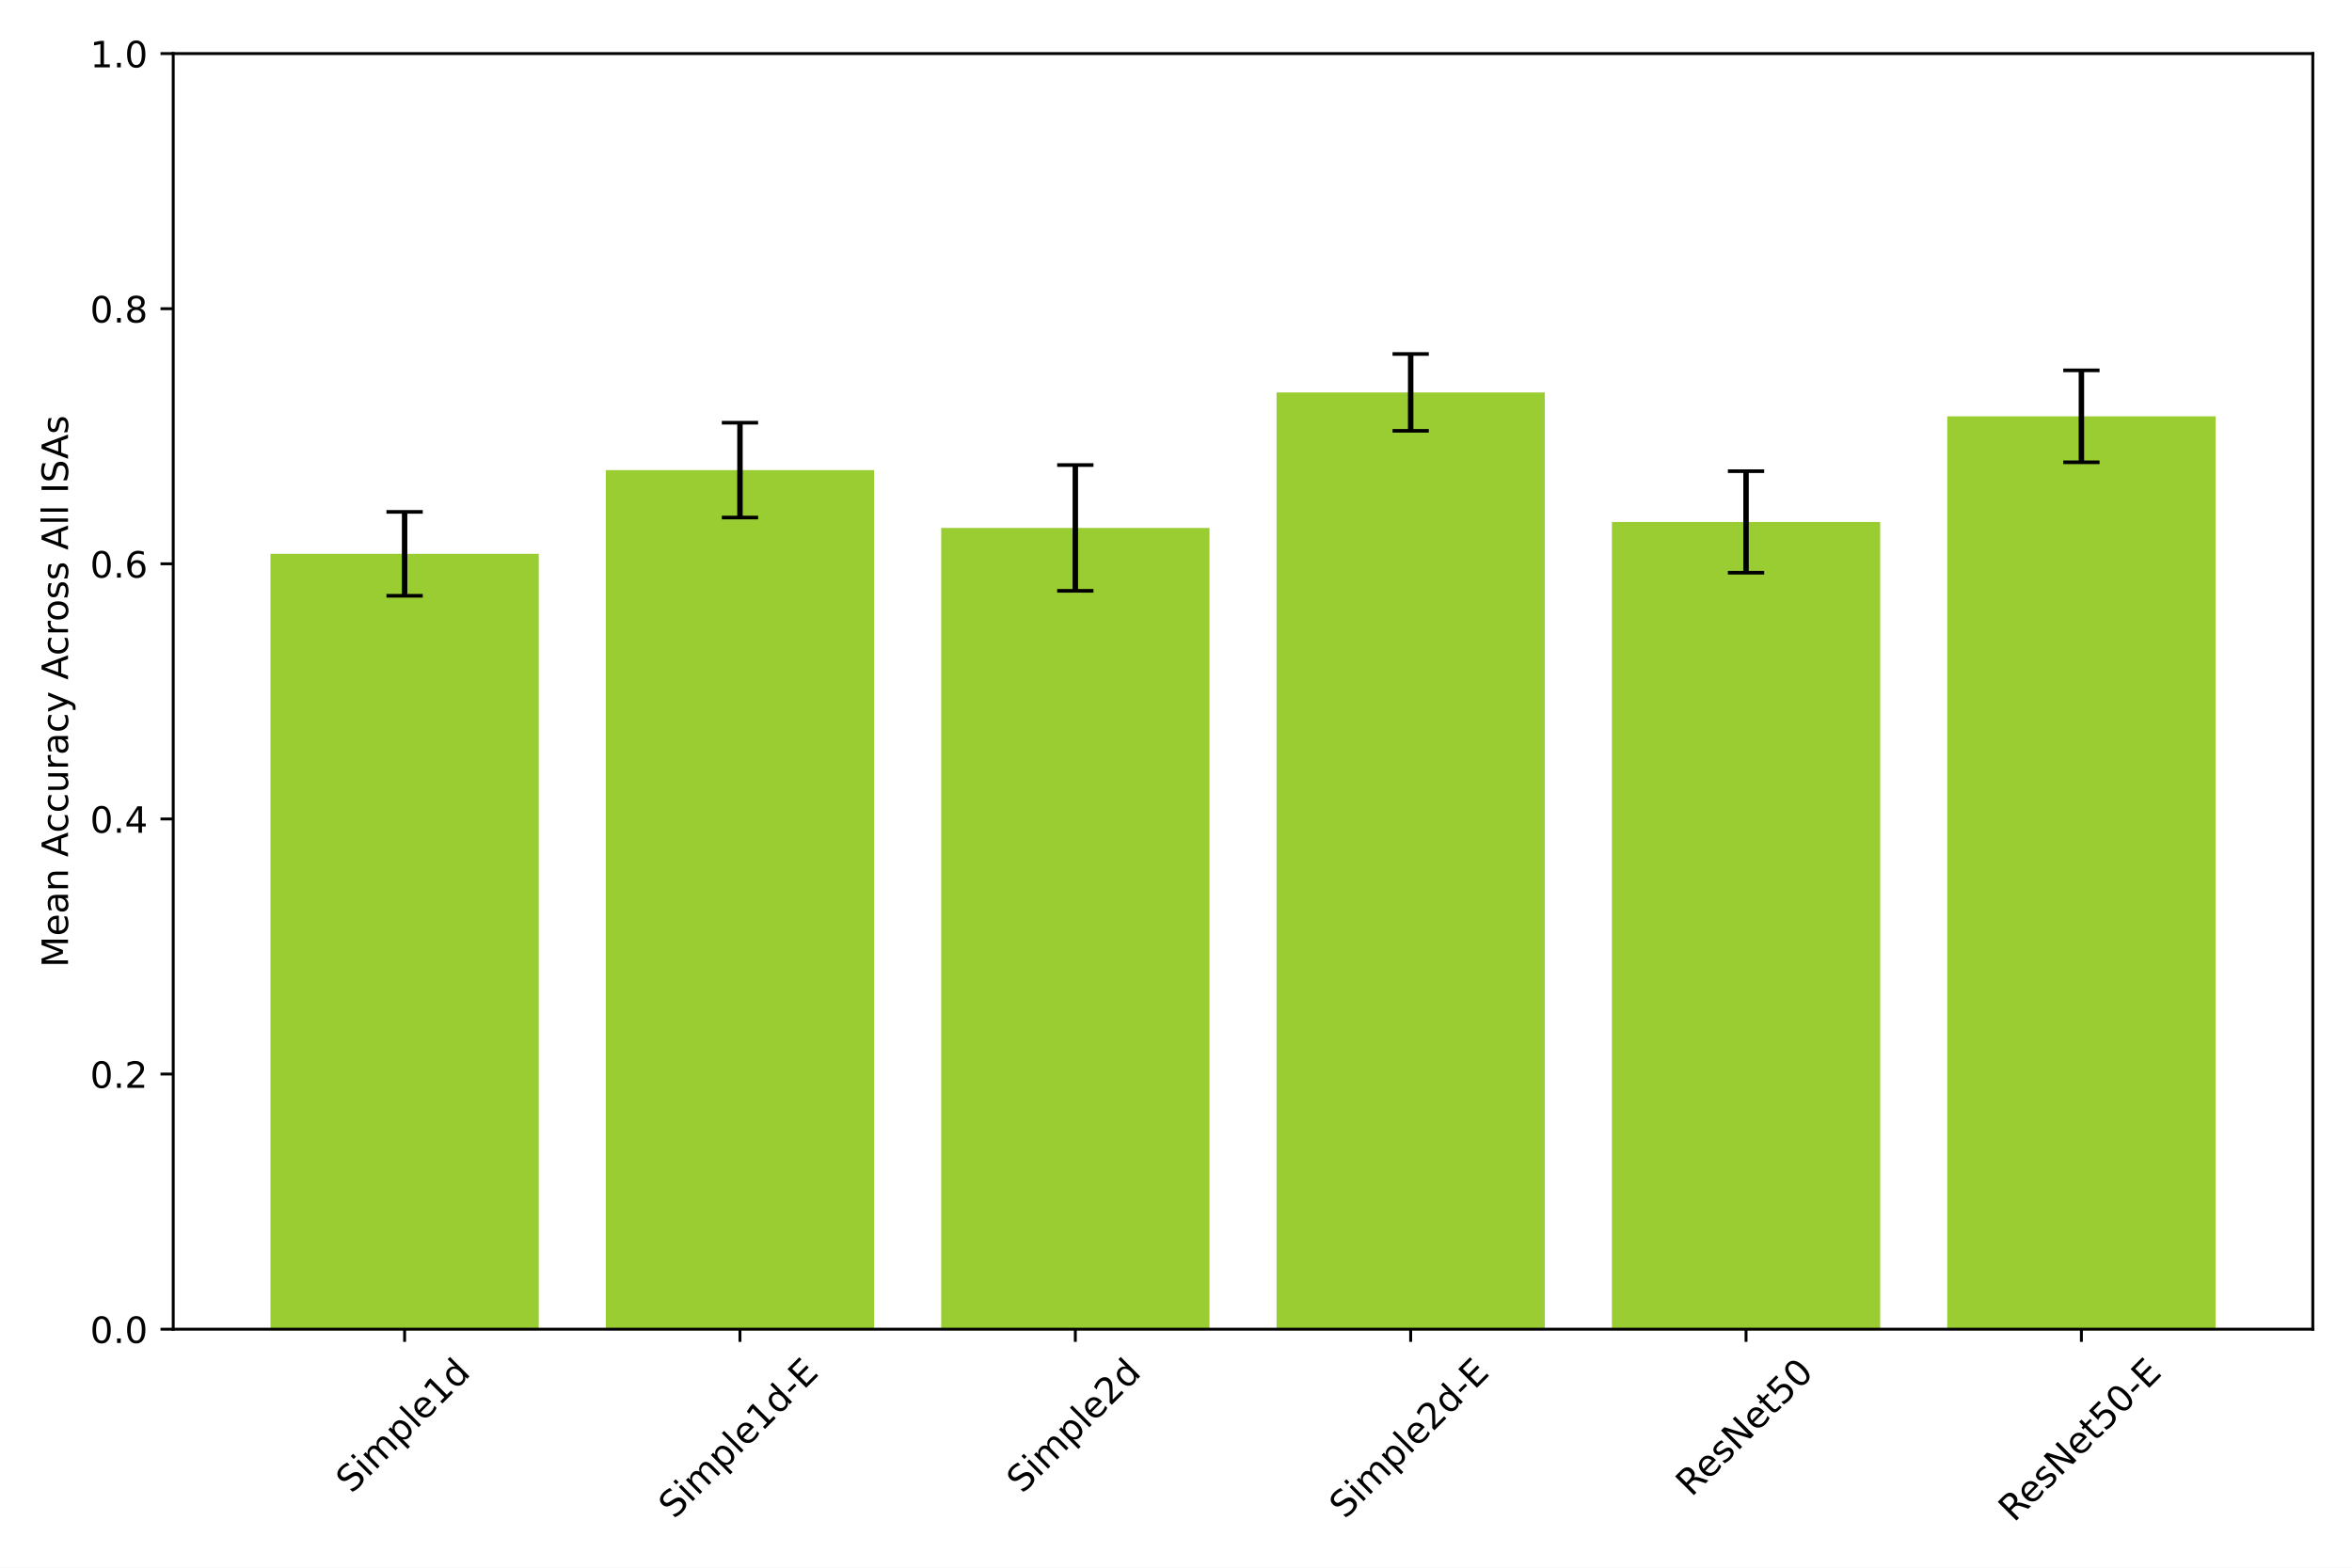
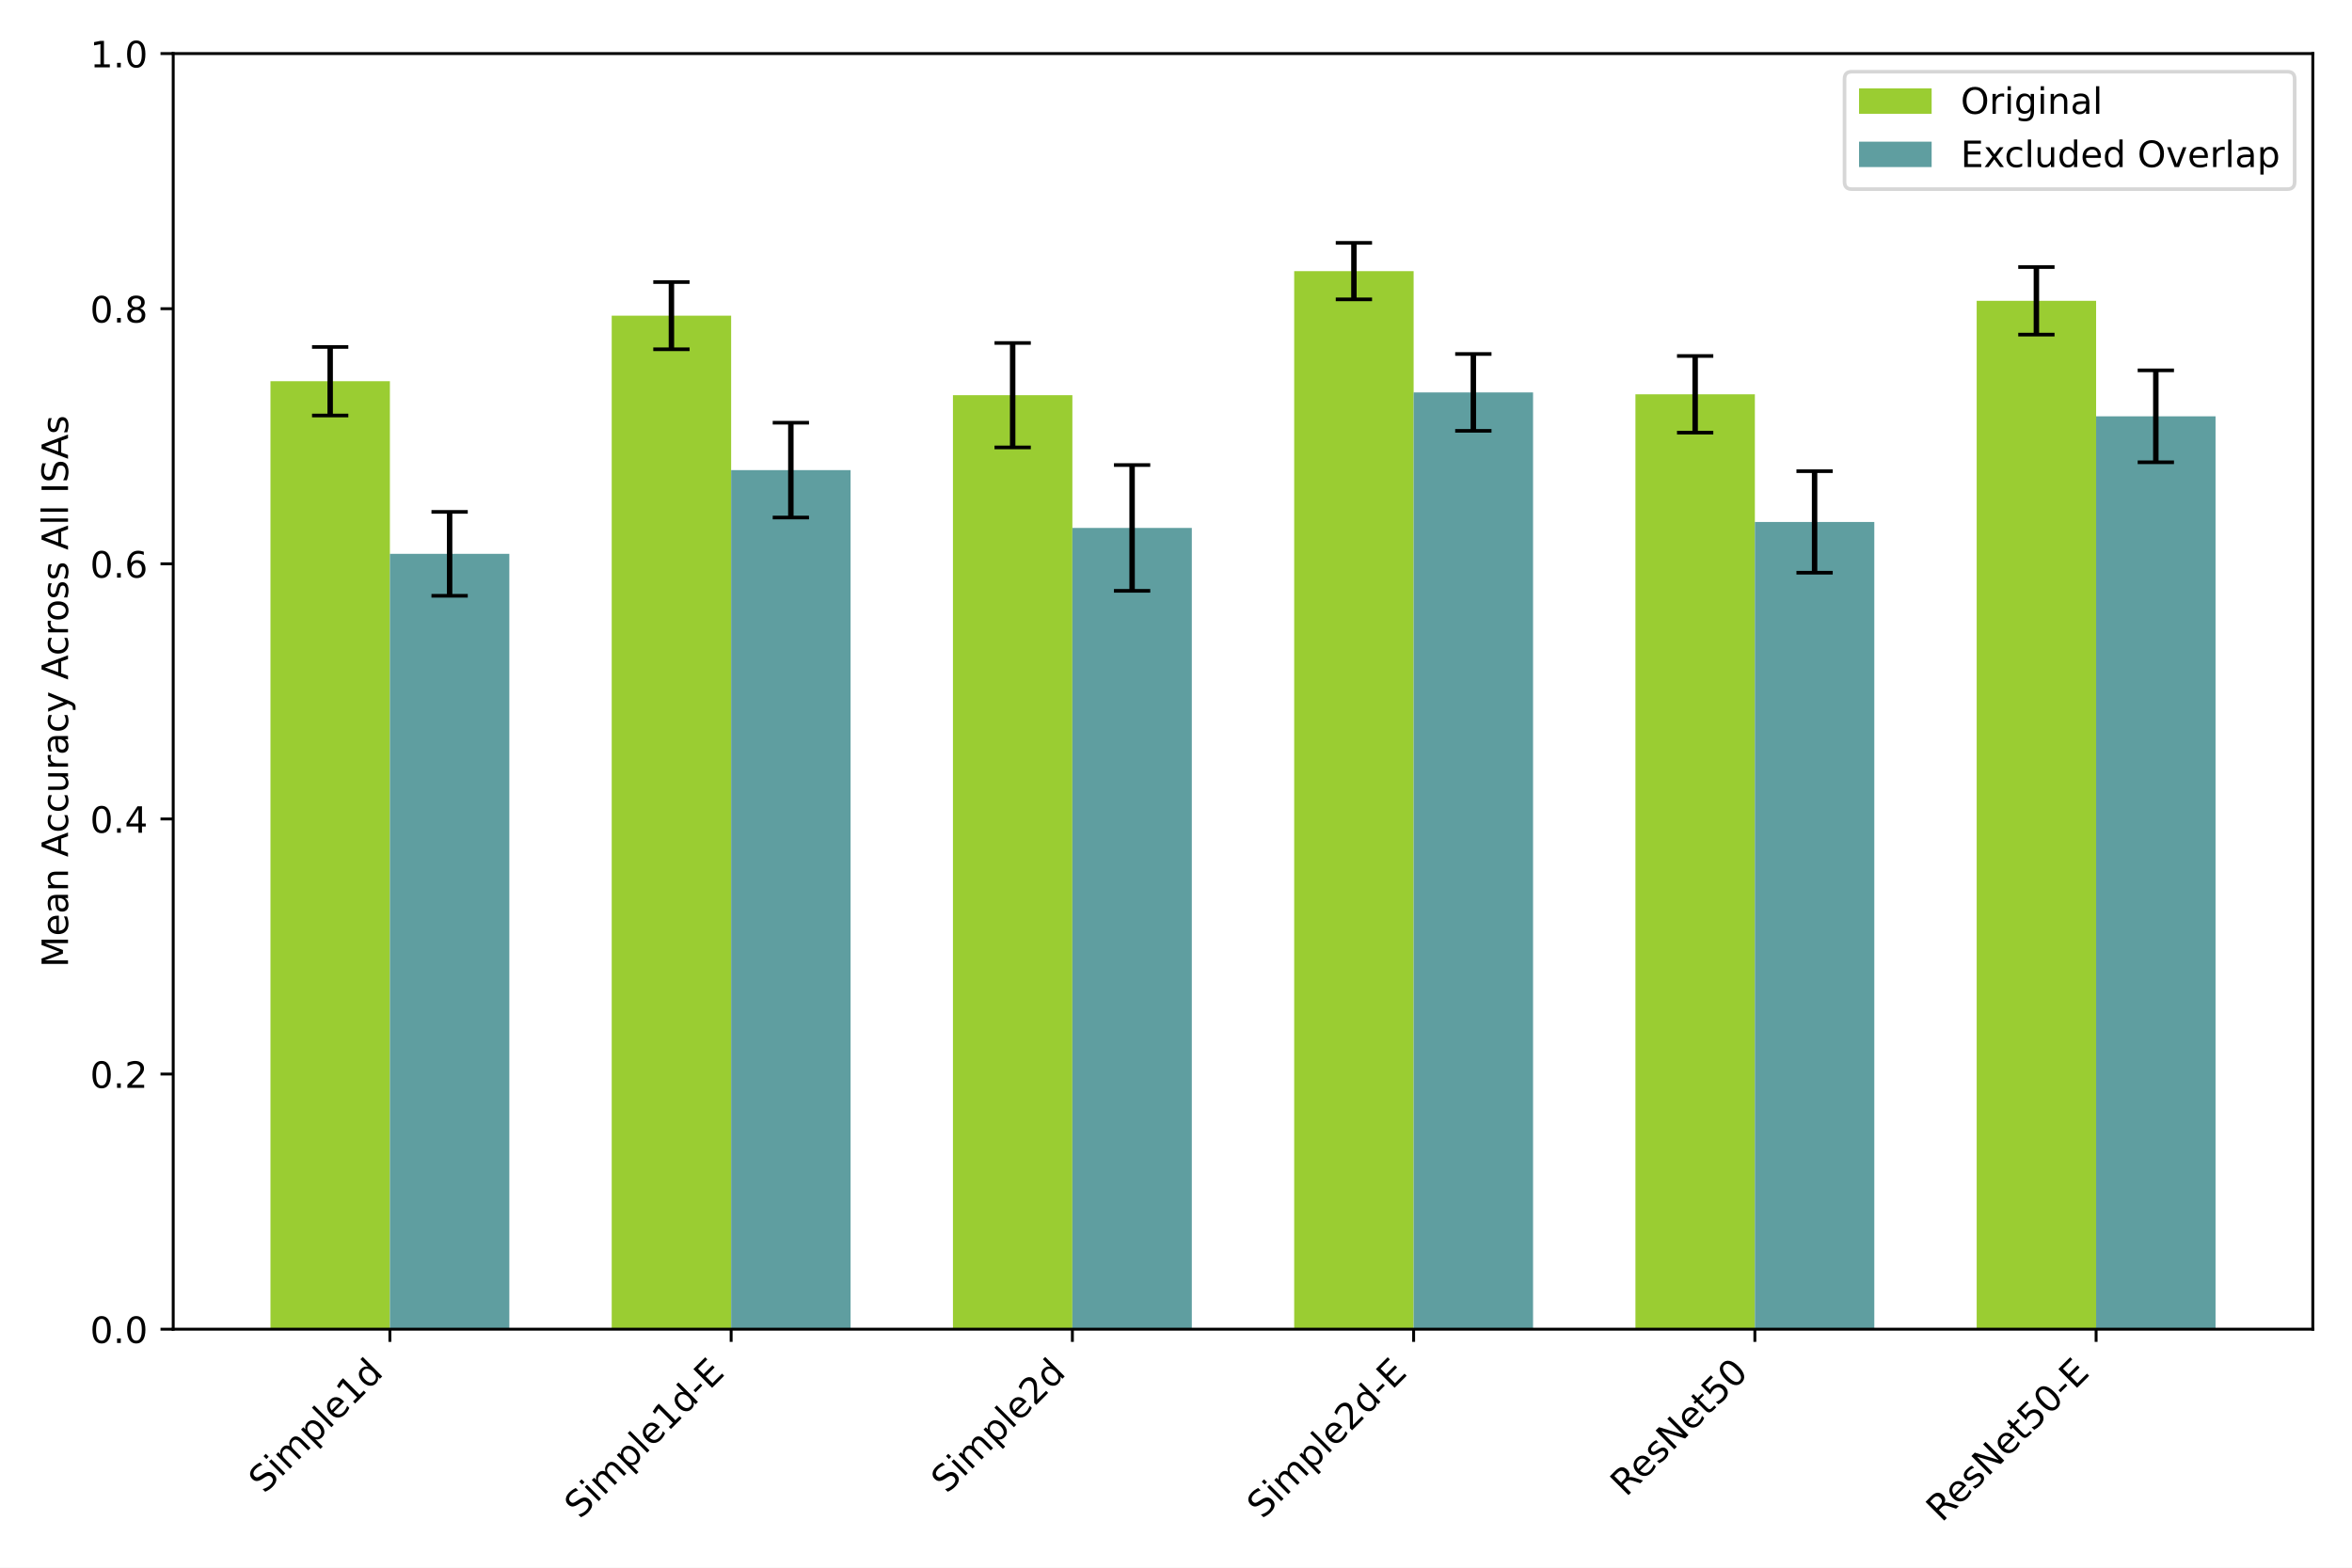
<svg xmlns="http://www.w3.org/2000/svg" xmlns:xlink="http://www.w3.org/1999/xlink" width="648pt" height="432pt" viewBox="0 0 648 432" version="1.1">
  <defs>
    <style type="text/css">*{stroke-linejoin: round; stroke-linecap: butt}</style>
  </defs>
  <g id="figure_1">
    <g id="patch_1">
      <path d="M 0 432  L 648 432  L 648 0  L 0 0  z " style="fill: #ffffff" />
    </g>
    <g id="axes_1">
      <g id="patch_2">
        <path d="M 47.72 366.279  L 637.2 366.279  L 637.2 14.76  L 47.72 14.76  z " style="fill: #ffffff" />
      </g>
      <g id="patch_3">
-         <path d="M 74.515 366.279  L 148.431 366.279  L 148.431 152.622  L 74.515 152.622  z " clip-path="url(#pa831267249)" style="fill: #9acd32" />
+         <path d="M 74.515 366.279  L 107.42 366.279  L 107.42 105.048  L 74.515 105.048  z " clip-path="url(#p28d3bd2884)" style="fill: #9acd32" />
      </g>
      <g id="patch_4">
-         <path d="M 166.91 366.279  L 240.826 366.279  L 240.826 129.553  L 166.91 129.553  z " clip-path="url(#pa831267249)" style="fill: #9acd32" />
+         <path d="M 168.53 366.279  L 201.436 366.279  L 201.436 86.99  L 168.53 86.99  z " clip-path="url(#p28d3bd2884)" style="fill: #9acd32" />
      </g>
      <g id="patch_5">
-         <path d="M 259.305 366.279  L 333.221 366.279  L 333.221 145.481  L 259.305 145.481  z " clip-path="url(#pa831267249)" style="fill: #9acd32" />
+         <path d="M 262.546 366.279  L 295.452 366.279  L 295.452 108.9  L 262.546 108.9  z " clip-path="url(#p28d3bd2884)" style="fill: #9acd32" />
      </g>
      <g id="patch_6">
-         <path d="M 351.699 366.279  L 425.615 366.279  L 425.615 108.132  L 351.699 108.132  z " clip-path="url(#pa831267249)" style="fill: #9acd32" />
+         <path d="M 356.562 366.279  L 389.468 366.279  L 389.468 74.711  L 356.562 74.711  z " clip-path="url(#p28d3bd2884)" style="fill: #9acd32" />
      </g>
      <g id="patch_7">
-         <path d="M 444.094 366.279  L 518.01 366.279  L 518.01 143.834  L 444.094 143.834  z " clip-path="url(#pa831267249)" style="fill: #9acd32" />
+         <path d="M 450.578 366.279  L 483.484 366.279  L 483.484 108.659  L 450.578 108.659  z " clip-path="url(#p28d3bd2884)" style="fill: #9acd32" />
      </g>
      <g id="patch_8">
-         <path d="M 536.489 366.279  L 610.405 366.279  L 610.405 114.723  L 536.489 114.723  z " clip-path="url(#pa831267249)" style="fill: #9acd32" />
+         <path d="M 544.594 366.279  L 577.5 366.279  L 577.5 82.897  L 544.594 82.897  z " clip-path="url(#p28d3bd2884)" style="fill: #9acd32" />
+       </g>
+       <g id="patch_9">
+         <path d="M 107.42 366.279  L 140.326 366.279  L 140.326 152.622  L 107.42 152.622  z " clip-path="url(#p28d3bd2884)" style="fill: #5f9ea0" />
+       </g>
+       <g id="patch_10">
+         <path d="M 201.436 366.279  L 234.342 366.279  L 234.342 129.553  L 201.436 129.553  z " clip-path="url(#p28d3bd2884)" style="fill: #5f9ea0" />
+       </g>
+       <g id="patch_11">
+         <path d="M 295.452 366.279  L 328.358 366.279  L 328.358 145.481  L 295.452 145.481  z " clip-path="url(#p28d3bd2884)" style="fill: #5f9ea0" />
+       </g>
+       <g id="patch_12">
+         <path d="M 389.468 366.279  L 422.374 366.279  L 422.374 108.132  L 389.468 108.132  z " clip-path="url(#p28d3bd2884)" style="fill: #5f9ea0" />
+       </g>
+       <g id="patch_13">
+         <path d="M 483.484 366.279  L 516.39 366.279  L 516.39 143.834  L 483.484 143.834  z " clip-path="url(#p28d3bd2884)" style="fill: #5f9ea0" />
+       </g>
+       <g id="patch_14">
+         <path d="M 577.5 366.279  L 610.405 366.279  L 610.405 114.723  L 577.5 114.723  z " clip-path="url(#p28d3bd2884)" style="fill: #5f9ea0" />
      </g>
      <g id="matplotlib.axis_1">
        <g id="xtick_1">
          <g id="line2d_1">
            <defs>
-               <path id="m9d1565c1bc" d="M 0 0  L 0 3.5  " style="stroke: #000000; stroke-width: 0.8" />
+               <path id="m69f6957b73" d="M 0 0  L 0 3.5  " style="stroke: #000000; stroke-width: 0.8" />
            </defs>
            <g>
-               <use xlink:href="#m9d1565c1bc" x="111.473" y="366.279" style="stroke: #000000; stroke-width: 0.8" />
+               <use xlink:href="#m69f6957b73" x="107.42" y="366.279" style="stroke: #000000; stroke-width: 0.8" />
            </g>
          </g>
          <g id="text_1">
-             <g transform="translate(96.85697 411.7858) rotate(-45) scale(0.1 -0.1)">
+             <g transform="translate(72.81609 411.7858) rotate(-45) scale(0.1 -0.1)">
              <defs>
                <path id="DejaVuSans-53" d="M 3425 4513  L 3425 3897  Q 3066 4069 2747 4153  Q 2428 4238 2131 4238  Q 1616 4238 1336 4038  Q 1056 3838 1056 3469  Q 1056 3159 1242 3001  Q 1428 2844 1947 2747  L 2328 2669  Q 3034 2534 3370 2195  Q 3706 1856 3706 1288  Q 3706 609 3251 259  Q 2797 -91 1919 -91  Q 1588 -91 1214 -16  Q 841 59 441 206  L 441 856  Q 825 641 1194 531  Q 1563 422 1919 422  Q 2459 422 2753 634  Q 3047 847 3047 1241  Q 3047 1584 2836 1778  Q 2625 1972 2144 2069  L 1759 2144  Q 1053 2284 737 2584  Q 422 2884 422 3419  Q 422 4038 858 4394  Q 1294 4750 2059 4750  Q 2388 4750 2728 4690  Q 3069 4631 3425 4513  z " transform="scale(0.015625)" />
                <path id="DejaVuSans-69" d="M 603 3500  L 1178 3500  L 1178 0  L 603 0  L 603 3500  z M 603 4863  L 1178 4863  L 1178 4134  L 603 4134  L 603 4863  z " transform="scale(0.015625)" />
                <path id="DejaVuSans-6d" d="M 3328 2828  Q 3544 3216 3844 3400  Q 4144 3584 4550 3584  Q 5097 3584 5394 3201  Q 5691 2819 5691 2113  L 5691 0  L 5113 0  L 5113 2094  Q 5113 2597 4934 2840  Q 4756 3084 4391 3084  Q 3944 3084 3684 2787  Q 3425 2491 3425 1978  L 3425 0  L 2847 0  L 2847 2094  Q 2847 2600 2669 2842  Q 2491 3084 2119 3084  Q 1678 3084 1418 2786  Q 1159 2488 1159 1978  L 1159 0  L 581 0  L 581 3500  L 1159 3500  L 1159 2956  Q 1356 3278 1631 3431  Q 1906 3584 2284 3584  Q 2666 3584 2933 3390  Q 3200 3197 3328 2828  z " transform="scale(0.015625)" />
                <path id="DejaVuSans-70" d="M 1159 525  L 1159 -1331  L 581 -1331  L 581 3500  L 1159 3500  L 1159 2969  Q 1341 3281 1617 3432  Q 1894 3584 2278 3584  Q 2916 3584 3314 3078  Q 3713 2572 3713 1747  Q 3713 922 3314 415  Q 2916 -91 2278 -91  Q 1894 -91 1617 61  Q 1341 213 1159 525  z M 3116 1747  Q 3116 2381 2855 2742  Q 2594 3103 2138 3103  Q 1681 3103 1420 2742  Q 1159 2381 1159 1747  Q 1159 1113 1420 752  Q 1681 391 2138 391  Q 2594 391 2855 752  Q 3116 1113 3116 1747  z " transform="scale(0.015625)" />
                <path id="DejaVuSans-6c" d="M 603 4863  L 1178 4863  L 1178 0  L 603 0  L 603 4863  z " transform="scale(0.015625)" />
                <path id="DejaVuSans-65" d="M 3597 1894  L 3597 1613  L 953 1613  Q 991 1019 1311 708  Q 1631 397 2203 397  Q 2534 397 2845 478  Q 3156 559 3463 722  L 3463 178  Q 3153 47 2828 -22  Q 2503 -91 2169 -91  Q 1331 -91 842 396  Q 353 884 353 1716  Q 353 2575 817 3079  Q 1281 3584 2069 3584  Q 2775 3584 3186 3129  Q 3597 2675 3597 1894  z M 3022 2063  Q 3016 2534 2758 2815  Q 2500 3097 2075 3097  Q 1594 3097 1305 2825  Q 1016 2553 972 2059  L 3022 2063  z " transform="scale(0.015625)" />
                <path id="DejaVuSans-31" d="M 794 531  L 1825 531  L 1825 4091  L 703 3866  L 703 4441  L 1819 4666  L 2450 4666  L 2450 531  L 3481 531  L 3481 0  L 794 0  L 794 531  z " transform="scale(0.015625)" />
                <path id="DejaVuSans-64" d="M 2906 2969  L 2906 4863  L 3481 4863  L 3481 0  L 2906 0  L 2906 525  Q 2725 213 2448 61  Q 2172 -91 1784 -91  Q 1150 -91 751 415  Q 353 922 353 1747  Q 353 2572 751 3078  Q 1150 3584 1784 3584  Q 2172 3584 2448 3432  Q 2725 3281 2906 2969  z M 947 1747  Q 947 1113 1208 752  Q 1469 391 1925 391  Q 2381 391 2643 752  Q 2906 1113 2906 1747  Q 2906 2381 2643 2742  Q 2381 3103 1925 3103  Q 1469 3103 1208 2742  Q 947 2381 947 1747  z " transform="scale(0.015625)" />
              </defs>
              <use xlink:href="#DejaVuSans-53" />
              <use xlink:href="#DejaVuSans-69" transform="translate(63.47656 0)" />
              <use xlink:href="#DejaVuSans-6d" transform="translate(91.25977 0)" />
              <use xlink:href="#DejaVuSans-70" transform="translate(188.6719 0)" />
              <use xlink:href="#DejaVuSans-6c" transform="translate(252.1484 0)" />
              <use xlink:href="#DejaVuSans-65" transform="translate(279.9316 0)" />
              <use xlink:href="#DejaVuSans-31" transform="translate(341.4551 0)" />
              <use xlink:href="#DejaVuSans-64" transform="translate(405.0781 0)" />
            </g>
          </g>
        </g>
        <g id="xtick_2">
          <g id="line2d_2">
            <g>
-               <use xlink:href="#m9d1565c1bc" x="203.868" y="366.279" style="stroke: #000000; stroke-width: 0.8" />
+               <use xlink:href="#m69f6957b73" x="201.436" y="366.279" style="stroke: #000000; stroke-width: 0.8" />
            </g>
          </g>
          <g id="text_2">
-             <g transform="translate(185.7424 418.8049) rotate(-45) scale(0.1 -0.1)">
+             <g transform="translate(159.8129 418.8049) rotate(-45) scale(0.1 -0.1)">
              <defs>
                <path id="DejaVuSans-2d" d="M 313 2009  L 1997 2009  L 1997 1497  L 313 1497  L 313 2009  z " transform="scale(0.015625)" />
                <path id="DejaVuSans-45" d="M 628 4666  L 3578 4666  L 3578 4134  L 1259 4134  L 1259 2753  L 3481 2753  L 3481 2222  L 1259 2222  L 1259 531  L 3634 531  L 3634 0  L 628 0  L 628 4666  z " transform="scale(0.015625)" />
              </defs>
              <use xlink:href="#DejaVuSans-53" />
              <use xlink:href="#DejaVuSans-69" transform="translate(63.47656 0)" />
              <use xlink:href="#DejaVuSans-6d" transform="translate(91.25977 0)" />
              <use xlink:href="#DejaVuSans-70" transform="translate(188.6719 0)" />
              <use xlink:href="#DejaVuSans-6c" transform="translate(252.1484 0)" />
              <use xlink:href="#DejaVuSans-65" transform="translate(279.9316 0)" />
              <use xlink:href="#DejaVuSans-31" transform="translate(341.4551 0)" />
              <use xlink:href="#DejaVuSans-64" transform="translate(405.0781 0)" />
              <use xlink:href="#DejaVuSans-2d" transform="translate(468.5547 0)" />
              <use xlink:href="#DejaVuSans-45" transform="translate(504.6387 0)" />
            </g>
          </g>
        </g>
        <g id="xtick_3">
          <g id="line2d_3">
            <g>
-               <use xlink:href="#m9d1565c1bc" x="296.263" y="366.279" style="stroke: #000000; stroke-width: 0.8" />
+               <use xlink:href="#m69f6957b73" x="295.452" y="366.279" style="stroke: #000000; stroke-width: 0.8" />
            </g>
          </g>
          <g id="text_3">
-             <g transform="translate(281.6469 411.7858) rotate(-45) scale(0.1 -0.1)">
+             <g transform="translate(260.848 411.7858) rotate(-45) scale(0.1 -0.1)">
              <defs>
                <path id="DejaVuSans-32" d="M 1228 531  L 3431 531  L 3431 0  L 469 0  L 469 531  Q 828 903 1448 1529  Q 2069 2156 2228 2338  Q 2531 2678 2651 2914  Q 2772 3150 2772 3378  Q 2772 3750 2511 3984  Q 2250 4219 1831 4219  Q 1534 4219 1204 4116  Q 875 4013 500 3803  L 500 4441  Q 881 4594 1212 4672  Q 1544 4750 1819 4750  Q 2544 4750 2975 4387  Q 3406 4025 3406 3419  Q 3406 3131 3298 2873  Q 3191 2616 2906 2266  Q 2828 2175 2409 1742  Q 1991 1309 1228 531  z " transform="scale(0.015625)" />
              </defs>
              <use xlink:href="#DejaVuSans-53" />
              <use xlink:href="#DejaVuSans-69" transform="translate(63.47656 0)" />
              <use xlink:href="#DejaVuSans-6d" transform="translate(91.25977 0)" />
              <use xlink:href="#DejaVuSans-70" transform="translate(188.6719 0)" />
              <use xlink:href="#DejaVuSans-6c" transform="translate(252.1484 0)" />
              <use xlink:href="#DejaVuSans-65" transform="translate(279.9316 0)" />
              <use xlink:href="#DejaVuSans-32" transform="translate(341.4551 0)" />
              <use xlink:href="#DejaVuSans-64" transform="translate(405.0781 0)" />
            </g>
          </g>
        </g>
        <g id="xtick_4">
          <g id="line2d_4">
            <g>
-               <use xlink:href="#m9d1565c1bc" x="388.657" y="366.279" style="stroke: #000000; stroke-width: 0.8" />
+               <use xlink:href="#m69f6957b73" x="389.468" y="366.279" style="stroke: #000000; stroke-width: 0.8" />
            </g>
          </g>
          <g id="text_4">
-             <g transform="translate(370.5324 418.8049) rotate(-45) scale(0.1 -0.1)">
+             <g transform="translate(347.8448 418.8049) rotate(-45) scale(0.1 -0.1)">
              <use xlink:href="#DejaVuSans-53" />
              <use xlink:href="#DejaVuSans-69" transform="translate(63.47656 0)" />
              <use xlink:href="#DejaVuSans-6d" transform="translate(91.25977 0)" />
              <use xlink:href="#DejaVuSans-70" transform="translate(188.6719 0)" />
              <use xlink:href="#DejaVuSans-6c" transform="translate(252.1484 0)" />
              <use xlink:href="#DejaVuSans-65" transform="translate(279.9316 0)" />
              <use xlink:href="#DejaVuSans-32" transform="translate(341.4551 0)" />
              <use xlink:href="#DejaVuSans-64" transform="translate(405.0781 0)" />
              <use xlink:href="#DejaVuSans-2d" transform="translate(468.5547 0)" />
              <use xlink:href="#DejaVuSans-45" transform="translate(504.6387 0)" />
            </g>
          </g>
        </g>
        <g id="xtick_5">
          <g id="line2d_5">
            <g>
-               <use xlink:href="#m9d1565c1bc" x="481.052" y="366.279" style="stroke: #000000; stroke-width: 0.8" />
+               <use xlink:href="#m69f6957b73" x="483.484" y="366.279" style="stroke: #000000; stroke-width: 0.8" />
            </g>
          </g>
          <g id="text_5">
-             <g transform="translate(465.9834 412.6928) rotate(-45) scale(0.1 -0.1)">
+             <g transform="translate(447.9728 412.6928) rotate(-45) scale(0.1 -0.1)">
              <defs>
                <path id="DejaVuSans-52" d="M 2841 2188  Q 3044 2119 3236 1894  Q 3428 1669 3622 1275  L 4263 0  L 3584 0  L 2988 1197  Q 2756 1666 2539 1819  Q 2322 1972 1947 1972  L 1259 1972  L 1259 0  L 628 0  L 628 4666  L 2053 4666  Q 2853 4666 3247 4331  Q 3641 3997 3641 3322  Q 3641 2881 3436 2590  Q 3231 2300 2841 2188  z M 1259 4147  L 1259 2491  L 2053 2491  Q 2509 2491 2742 2702  Q 2975 2913 2975 3322  Q 2975 3731 2742 3939  Q 2509 4147 2053 4147  L 1259 4147  z " transform="scale(0.015625)" />
                <path id="DejaVuSans-73" d="M 2834 3397  L 2834 2853  Q 2591 2978 2328 3040  Q 2066 3103 1784 3103  Q 1356 3103 1142 2972  Q 928 2841 928 2578  Q 928 2378 1081 2264  Q 1234 2150 1697 2047  L 1894 2003  Q 2506 1872 2764 1633  Q 3022 1394 3022 966  Q 3022 478 2636 193  Q 2250 -91 1575 -91  Q 1294 -91 989 -36  Q 684 19 347 128  L 347 722  Q 666 556 975 473  Q 1284 391 1588 391  Q 1994 391 2212 530  Q 2431 669 2431 922  Q 2431 1156 2273 1281  Q 2116 1406 1581 1522  L 1381 1569  Q 847 1681 609 1914  Q 372 2147 372 2553  Q 372 3047 722 3315  Q 1072 3584 1716 3584  Q 2034 3584 2315 3537  Q 2597 3491 2834 3397  z " transform="scale(0.015625)" />
                <path id="DejaVuSans-4e" d="M 628 4666  L 1478 4666  L 3547 763  L 3547 4666  L 4159 4666  L 4159 0  L 3309 0  L 1241 3903  L 1241 0  L 628 0  L 628 4666  z " transform="scale(0.015625)" />
                <path id="DejaVuSans-74" d="M 1172 4494  L 1172 3500  L 2356 3500  L 2356 3053  L 1172 3053  L 1172 1153  Q 1172 725 1289 603  Q 1406 481 1766 481  L 2356 481  L 2356 0  L 1766 0  Q 1100 0 847 248  Q 594 497 594 1153  L 594 3053  L 172 3053  L 172 3500  L 594 3500  L 594 4494  L 1172 4494  z " transform="scale(0.015625)" />
                <path id="DejaVuSans-35" d="M 691 4666  L 3169 4666  L 3169 4134  L 1269 4134  L 1269 2991  Q 1406 3038 1543 3061  Q 1681 3084 1819 3084  Q 2600 3084 3056 2656  Q 3513 2228 3513 1497  Q 3513 744 3044 326  Q 2575 -91 1722 -91  Q 1428 -91 1123 -41  Q 819 9 494 109  L 494 744  Q 775 591 1075 516  Q 1375 441 1709 441  Q 2250 441 2565 725  Q 2881 1009 2881 1497  Q 2881 1984 2565 2268  Q 2250 2553 1709 2553  Q 1456 2553 1204 2497  Q 953 2441 691 2322  L 691 4666  z " transform="scale(0.015625)" />
                <path id="DejaVuSans-30" d="M 2034 4250  Q 1547 4250 1301 3770  Q 1056 3291 1056 2328  Q 1056 1369 1301 889  Q 1547 409 2034 409  Q 2525 409 2770 889  Q 3016 1369 3016 2328  Q 3016 3291 2770 3770  Q 2525 4250 2034 4250  z M 2034 4750  Q 2819 4750 3233 4129  Q 3647 3509 3647 2328  Q 3647 1150 3233 529  Q 2819 -91 2034 -91  Q 1250 -91 836 529  Q 422 1150 422 2328  Q 422 3509 836 4129  Q 1250 4750 2034 4750  z " transform="scale(0.015625)" />
              </defs>
              <use xlink:href="#DejaVuSans-52" />
              <use xlink:href="#DejaVuSans-65" transform="translate(64.98242 0)" />
              <use xlink:href="#DejaVuSans-73" transform="translate(126.5059 0)" />
              <use xlink:href="#DejaVuSans-4e" transform="translate(178.6055 0)" />
              <use xlink:href="#DejaVuSans-65" transform="translate(253.4102 0)" />
              <use xlink:href="#DejaVuSans-74" transform="translate(314.9336 0)" />
              <use xlink:href="#DejaVuSans-35" transform="translate(354.1426 0)" />
              <use xlink:href="#DejaVuSans-30" transform="translate(417.7656 0)" />
            </g>
          </g>
        </g>
        <g id="xtick_6">
          <g id="line2d_6">
            <g>
-               <use xlink:href="#m9d1565c1bc" x="573.447" y="366.279" style="stroke: #000000; stroke-width: 0.8" />
+               <use xlink:href="#m69f6957b73" x="577.5" y="366.279" style="stroke: #000000; stroke-width: 0.8" />
            </g>
          </g>
          <g id="text_6">
-             <g transform="translate(554.8688 419.712) rotate(-45) scale(0.1 -0.1)">
+             <g transform="translate(534.9696 419.712) rotate(-45) scale(0.1 -0.1)">
              <use xlink:href="#DejaVuSans-52" />
              <use xlink:href="#DejaVuSans-65" transform="translate(64.98242 0)" />
              <use xlink:href="#DejaVuSans-73" transform="translate(126.5059 0)" />
              <use xlink:href="#DejaVuSans-4e" transform="translate(178.6055 0)" />
              <use xlink:href="#DejaVuSans-65" transform="translate(253.4102 0)" />
              <use xlink:href="#DejaVuSans-74" transform="translate(314.9336 0)" />
              <use xlink:href="#DejaVuSans-35" transform="translate(354.1426 0)" />
              <use xlink:href="#DejaVuSans-30" transform="translate(417.7656 0)" />
              <use xlink:href="#DejaVuSans-2d" transform="translate(481.3887 0)" />
              <use xlink:href="#DejaVuSans-45" transform="translate(517.4727 0)" />
            </g>
          </g>
        </g>
      </g>
      <g id="matplotlib.axis_2">
        <g id="ytick_1">
          <g id="line2d_7">
            <defs>
-               <path id="mf3a10d8870" d="M 0 0  L -3.5 0  " style="stroke: #000000; stroke-width: 0.8" />
+               <path id="me988ed7588" d="M 0 0  L -3.5 0  " style="stroke: #000000; stroke-width: 0.8" />
            </defs>
            <g>
-               <use xlink:href="#mf3a10d8870" x="47.72" y="366.279" style="stroke: #000000; stroke-width: 0.8" />
+               <use xlink:href="#me988ed7588" x="47.72" y="366.279" style="stroke: #000000; stroke-width: 0.8" />
            </g>
          </g>
          <g id="text_7">
            <g transform="translate(24.81687 370.0786) scale(0.1 -0.1)">
              <defs>
                <path id="DejaVuSans-2e" d="M 684 794  L 1344 794  L 1344 0  L 684 0  L 684 794  z " transform="scale(0.015625)" />
              </defs>
              <use xlink:href="#DejaVuSans-30" />
              <use xlink:href="#DejaVuSans-2e" transform="translate(63.62305 0)" />
              <use xlink:href="#DejaVuSans-30" transform="translate(95.41016 0)" />
            </g>
          </g>
        </g>
        <g id="ytick_2">
          <g id="line2d_8">
            <g>
-               <use xlink:href="#mf3a10d8870" x="47.72" y="295.975" style="stroke: #000000; stroke-width: 0.8" />
+               <use xlink:href="#me988ed7588" x="47.72" y="295.975" style="stroke: #000000; stroke-width: 0.8" />
            </g>
          </g>
          <g id="text_8">
            <g transform="translate(24.81687 299.7747) scale(0.1 -0.1)">
              <use xlink:href="#DejaVuSans-30" />
              <use xlink:href="#DejaVuSans-2e" transform="translate(63.62305 0)" />
              <use xlink:href="#DejaVuSans-32" transform="translate(95.41016 0)" />
            </g>
          </g>
        </g>
        <g id="ytick_3">
          <g id="line2d_9">
            <g>
-               <use xlink:href="#mf3a10d8870" x="47.72" y="225.672" style="stroke: #000000; stroke-width: 0.8" />
+               <use xlink:href="#me988ed7588" x="47.72" y="225.672" style="stroke: #000000; stroke-width: 0.8" />
            </g>
          </g>
          <g id="text_9">
            <g transform="translate(24.81687 229.4708) scale(0.1 -0.1)">
              <defs>
                <path id="DejaVuSans-34" d="M 2419 4116  L 825 1625  L 2419 1625  L 2419 4116  z M 2253 4666  L 3047 4666  L 3047 1625  L 3713 1625  L 3713 1100  L 3047 1100  L 3047 0  L 2419 0  L 2419 1100  L 313 1100  L 313 1709  L 2253 4666  z " transform="scale(0.015625)" />
              </defs>
              <use xlink:href="#DejaVuSans-30" />
              <use xlink:href="#DejaVuSans-2e" transform="translate(63.62305 0)" />
              <use xlink:href="#DejaVuSans-34" transform="translate(95.41016 0)" />
            </g>
          </g>
        </g>
        <g id="ytick_4">
          <g id="line2d_10">
            <g>
-               <use xlink:href="#mf3a10d8870" x="47.72" y="155.368" style="stroke: #000000; stroke-width: 0.8" />
+               <use xlink:href="#me988ed7588" x="47.72" y="155.368" style="stroke: #000000; stroke-width: 0.8" />
            </g>
          </g>
          <g id="text_10">
            <g transform="translate(24.81687 159.167) scale(0.1 -0.1)">
              <defs>
                <path id="DejaVuSans-36" d="M 2113 2584  Q 1688 2584 1439 2293  Q 1191 2003 1191 1497  Q 1191 994 1439 701  Q 1688 409 2113 409  Q 2538 409 2786 701  Q 3034 994 3034 1497  Q 3034 2003 2786 2293  Q 2538 2584 2113 2584  z M 3366 4563  L 3366 3988  Q 3128 4100 2886 4159  Q 2644 4219 2406 4219  Q 1781 4219 1451 3797  Q 1122 3375 1075 2522  Q 1259 2794 1537 2939  Q 1816 3084 2150 3084  Q 2853 3084 3261 2657  Q 3669 2231 3669 1497  Q 3669 778 3244 343  Q 2819 -91 2113 -91  Q 1303 -91 875 529  Q 447 1150 447 2328  Q 447 3434 972 4092  Q 1497 4750 2381 4750  Q 2619 4750 2861 4703  Q 3103 4656 3366 4563  z " transform="scale(0.015625)" />
              </defs>
              <use xlink:href="#DejaVuSans-30" />
              <use xlink:href="#DejaVuSans-2e" transform="translate(63.62305 0)" />
              <use xlink:href="#DejaVuSans-36" transform="translate(95.41016 0)" />
            </g>
          </g>
        </g>
        <g id="ytick_5">
          <g id="line2d_11">
            <g>
-               <use xlink:href="#mf3a10d8870" x="47.72" y="85.064" style="stroke: #000000; stroke-width: 0.8" />
+               <use xlink:href="#me988ed7588" x="47.72" y="85.064" style="stroke: #000000; stroke-width: 0.8" />
            </g>
          </g>
          <g id="text_11">
            <g transform="translate(24.81687 88.86309) scale(0.1 -0.1)">
              <defs>
                <path id="DejaVuSans-38" d="M 2034 2216  Q 1584 2216 1326 1975  Q 1069 1734 1069 1313  Q 1069 891 1326 650  Q 1584 409 2034 409  Q 2484 409 2743 651  Q 3003 894 3003 1313  Q 3003 1734 2745 1975  Q 2488 2216 2034 2216  z M 1403 2484  Q 997 2584 770 2862  Q 544 3141 544 3541  Q 544 4100 942 4425  Q 1341 4750 2034 4750  Q 2731 4750 3128 4425  Q 3525 4100 3525 3541  Q 3525 3141 3298 2862  Q 3072 2584 2669 2484  Q 3125 2378 3379 2068  Q 3634 1759 3634 1313  Q 3634 634 3220 271  Q 2806 -91 2034 -91  Q 1263 -91 848 271  Q 434 634 434 1313  Q 434 1759 690 2068  Q 947 2378 1403 2484  z M 1172 3481  Q 1172 3119 1398 2916  Q 1625 2713 2034 2713  Q 2441 2713 2670 2916  Q 2900 3119 2900 3481  Q 2900 3844 2670 4047  Q 2441 4250 2034 4250  Q 1625 4250 1398 4047  Q 1172 3844 1172 3481  z " transform="scale(0.015625)" />
              </defs>
              <use xlink:href="#DejaVuSans-30" />
              <use xlink:href="#DejaVuSans-2e" transform="translate(63.62305 0)" />
              <use xlink:href="#DejaVuSans-38" transform="translate(95.41016 0)" />
            </g>
          </g>
        </g>
        <g id="ytick_6">
          <g id="line2d_12">
            <g>
-               <use xlink:href="#mf3a10d8870" x="47.72" y="14.76" style="stroke: #000000; stroke-width: 0.8" />
+               <use xlink:href="#me988ed7588" x="47.72" y="14.76" style="stroke: #000000; stroke-width: 0.8" />
            </g>
          </g>
          <g id="text_12">
            <g transform="translate(24.81687 18.55922) scale(0.1 -0.1)">
              <use xlink:href="#DejaVuSans-31" />
              <use xlink:href="#DejaVuSans-2e" transform="translate(63.62305 0)" />
              <use xlink:href="#DejaVuSans-30" transform="translate(95.41016 0)" />
            </g>
          </g>
        </g>
        <g id="text_13">
          <g transform="translate(18.73719 266.5877) rotate(-90) scale(0.1 -0.1)">
            <defs>
              <path id="DejaVuSans-4d" d="M 628 4666  L 1569 4666  L 2759 1491  L 3956 4666  L 4897 4666  L 4897 0  L 4281 0  L 4281 4097  L 3078 897  L 2444 897  L 1241 4097  L 1241 0  L 628 0  L 628 4666  z " transform="scale(0.015625)" />
              <path id="DejaVuSans-61" d="M 2194 1759  Q 1497 1759 1228 1600  Q 959 1441 959 1056  Q 959 750 1161 570  Q 1363 391 1709 391  Q 2188 391 2477 730  Q 2766 1069 2766 1631  L 2766 1759  L 2194 1759  z M 3341 1997  L 3341 0  L 2766 0  L 2766 531  Q 2569 213 2275 61  Q 1981 -91 1556 -91  Q 1019 -91 701 211  Q 384 513 384 1019  Q 384 1609 779 1909  Q 1175 2209 1959 2209  L 2766 2209  L 2766 2266  Q 2766 2663 2505 2880  Q 2244 3097 1772 3097  Q 1472 3097 1187 3025  Q 903 2953 641 2809  L 641 3341  Q 956 3463 1253 3523  Q 1550 3584 1831 3584  Q 2591 3584 2966 3190  Q 3341 2797 3341 1997  z " transform="scale(0.015625)" />
              <path id="DejaVuSans-6e" d="M 3513 2113  L 3513 0  L 2938 0  L 2938 2094  Q 2938 2591 2744 2837  Q 2550 3084 2163 3084  Q 1697 3084 1428 2787  Q 1159 2491 1159 1978  L 1159 0  L 581 0  L 581 3500  L 1159 3500  L 1159 2956  Q 1366 3272 1645 3428  Q 1925 3584 2291 3584  Q 2894 3584 3203 3211  Q 3513 2838 3513 2113  z " transform="scale(0.015625)" />
              <path id="DejaVuSans-20" transform="scale(0.015625)" />
              <path id="DejaVuSans-41" d="M 2188 4044  L 1331 1722  L 3047 1722  L 2188 4044  z M 1831 4666  L 2547 4666  L 4325 0  L 3669 0  L 3244 1197  L 1141 1197  L 716 0  L 50 0  L 1831 4666  z " transform="scale(0.015625)" />
              <path id="DejaVuSans-63" d="M 3122 3366  L 3122 2828  Q 2878 2963 2633 3030  Q 2388 3097 2138 3097  Q 1578 3097 1268 2742  Q 959 2388 959 1747  Q 959 1106 1268 751  Q 1578 397 2138 397  Q 2388 397 2633 464  Q 2878 531 3122 666  L 3122 134  Q 2881 22 2623 -34  Q 2366 -91 2075 -91  Q 1284 -91 818 406  Q 353 903 353 1747  Q 353 2603 823 3093  Q 1294 3584 2113 3584  Q 2378 3584 2631 3529  Q 2884 3475 3122 3366  z " transform="scale(0.015625)" />
              <path id="DejaVuSans-75" d="M 544 1381  L 544 3500  L 1119 3500  L 1119 1403  Q 1119 906 1312 657  Q 1506 409 1894 409  Q 2359 409 2629 706  Q 2900 1003 2900 1516  L 2900 3500  L 3475 3500  L 3475 0  L 2900 0  L 2900 538  Q 2691 219 2414 64  Q 2138 -91 1772 -91  Q 1169 -91 856 284  Q 544 659 544 1381  z M 1991 3584  L 1991 3584  z " transform="scale(0.015625)" />
              <path id="DejaVuSans-72" d="M 2631 2963  Q 2534 3019 2420 3045  Q 2306 3072 2169 3072  Q 1681 3072 1420 2755  Q 1159 2438 1159 1844  L 1159 0  L 581 0  L 581 3500  L 1159 3500  L 1159 2956  Q 1341 3275 1631 3429  Q 1922 3584 2338 3584  Q 2397 3584 2469 3576  Q 2541 3569 2628 3553  L 2631 2963  z " transform="scale(0.015625)" />
              <path id="DejaVuSans-79" d="M 2059 -325  Q 1816 -950 1584 -1140  Q 1353 -1331 966 -1331  L 506 -1331  L 506 -850  L 844 -850  Q 1081 -850 1212 -737  Q 1344 -625 1503 -206  L 1606 56  L 191 3500  L 800 3500  L 1894 763  L 2988 3500  L 3597 3500  L 2059 -325  z " transform="scale(0.015625)" />
              <path id="DejaVuSans-6f" d="M 1959 3097  Q 1497 3097 1228 2736  Q 959 2375 959 1747  Q 959 1119 1226 758  Q 1494 397 1959 397  Q 2419 397 2687 759  Q 2956 1122 2956 1747  Q 2956 2369 2687 2733  Q 2419 3097 1959 3097  z M 1959 3584  Q 2709 3584 3137 3096  Q 3566 2609 3566 1747  Q 3566 888 3137 398  Q 2709 -91 1959 -91  Q 1206 -91 779 398  Q 353 888 353 1747  Q 353 2609 779 3096  Q 1206 3584 1959 3584  z " transform="scale(0.015625)" />
              <path id="DejaVuSans-49" d="M 628 4666  L 1259 4666  L 1259 0  L 628 0  L 628 4666  z " transform="scale(0.015625)" />
            </defs>
            <use xlink:href="#DejaVuSans-4d" />
            <use xlink:href="#DejaVuSans-65" transform="translate(86.2793 0)" />
            <use xlink:href="#DejaVuSans-61" transform="translate(147.8027 0)" />
            <use xlink:href="#DejaVuSans-6e" transform="translate(209.082 0)" />
            <use xlink:href="#DejaVuSans-20" transform="translate(272.4609 0)" />
            <use xlink:href="#DejaVuSans-41" transform="translate(304.248 0)" />
            <use xlink:href="#DejaVuSans-63" transform="translate(370.9062 0)" />
            <use xlink:href="#DejaVuSans-63" transform="translate(425.8867 0)" />
            <use xlink:href="#DejaVuSans-75" transform="translate(480.8672 0)" />
            <use xlink:href="#DejaVuSans-72" transform="translate(544.2461 0)" />
            <use xlink:href="#DejaVuSans-61" transform="translate(585.3594 0)" />
            <use xlink:href="#DejaVuSans-63" transform="translate(646.6387 0)" />
            <use xlink:href="#DejaVuSans-79" transform="translate(701.6191 0)" />
            <use xlink:href="#DejaVuSans-20" transform="translate(760.7988 0)" />
            <use xlink:href="#DejaVuSans-41" transform="translate(792.5859 0)" />
            <use xlink:href="#DejaVuSans-63" transform="translate(859.2441 0)" />
            <use xlink:href="#DejaVuSans-72" transform="translate(914.2246 0)" />
            <use xlink:href="#DejaVuSans-6f" transform="translate(953.0879 0)" />
            <use xlink:href="#DejaVuSans-73" transform="translate(1014.27 0)" />
            <use xlink:href="#DejaVuSans-73" transform="translate(1066.369 0)" />
            <use xlink:href="#DejaVuSans-20" transform="translate(1118.469 0)" />
            <use xlink:href="#DejaVuSans-41" transform="translate(1150.256 0)" />
            <use xlink:href="#DejaVuSans-6c" transform="translate(1218.664 0)" />
            <use xlink:href="#DejaVuSans-6c" transform="translate(1246.447 0)" />
            <use xlink:href="#DejaVuSans-20" transform="translate(1274.23 0)" />
            <use xlink:href="#DejaVuSans-49" transform="translate(1306.018 0)" />
            <use xlink:href="#DejaVuSans-53" transform="translate(1335.51 0)" />
            <use xlink:href="#DejaVuSans-41" transform="translate(1400.861 0)" />
            <use xlink:href="#DejaVuSans-73" transform="translate(1469.27 0)" />
          </g>
        </g>
      </g>
      <g id="LineCollection_1">
-         <path d="M 111.473 164.181  L 111.473 141.062  " clip-path="url(#pa831267249)" style="fill: none; stroke: #000000; stroke-width: 1.5" />
-         <path d="M 203.868 142.619  L 203.868 116.487  " clip-path="url(#pa831267249)" style="fill: none; stroke: #000000; stroke-width: 1.5" />
-         <path d="M 296.263 162.817  L 296.263 128.146  " clip-path="url(#pa831267249)" style="fill: none; stroke: #000000; stroke-width: 1.5" />
-         <path d="M 388.657 118.722  L 388.657 97.543  " clip-path="url(#pa831267249)" style="fill: none; stroke: #000000; stroke-width: 1.5" />
-         <path d="M 481.052 157.821  L 481.052 129.846  " clip-path="url(#pa831267249)" style="fill: none; stroke: #000000; stroke-width: 1.5" />
-         <path d="M 573.447 127.384  L 573.447 102.062  " clip-path="url(#pa831267249)" style="fill: none; stroke: #000000; stroke-width: 1.5" />
+         <path d="M 90.967 114.491  L 90.967 95.604  " clip-path="url(#p28d3bd2884)" style="fill: none; stroke: #000000; stroke-width: 1.5" />
+         <path d="M 184.983 96.256  L 184.983 77.724  " clip-path="url(#p28d3bd2884)" style="fill: none; stroke: #000000; stroke-width: 1.5" />
+         <path d="M 278.999 123.287  L 278.999 94.513  " clip-path="url(#p28d3bd2884)" style="fill: none; stroke: #000000; stroke-width: 1.5" />
+         <path d="M 373.015 82.496  L 373.015 66.925  " clip-path="url(#p28d3bd2884)" style="fill: none; stroke: #000000; stroke-width: 1.5" />
+         <path d="M 467.031 119.212  L 467.031 98.106  " clip-path="url(#p28d3bd2884)" style="fill: none; stroke: #000000; stroke-width: 1.5" />
+         <path d="M 561.047 92.202  L 561.047 73.592  " clip-path="url(#p28d3bd2884)" style="fill: none; stroke: #000000; stroke-width: 1.5" />
      </g>
      <g id="line2d_13">
        <defs>
-           <path id="meebe908b1d" d="M 5 0  L -5 -0  " style="stroke: #000000" />
+           <path id="me9d34a0e19" d="M 5 0  L -5 -0  " style="stroke: #000000" />
        </defs>
-         <g clip-path="url(#pa831267249)">
-           <use xlink:href="#meebe908b1d" x="111.473" y="164.181" style="stroke: #000000" />
-           <use xlink:href="#meebe908b1d" x="203.868" y="142.619" style="stroke: #000000" />
-           <use xlink:href="#meebe908b1d" x="296.263" y="162.817" style="stroke: #000000" />
-           <use xlink:href="#meebe908b1d" x="388.657" y="118.722" style="stroke: #000000" />
-           <use xlink:href="#meebe908b1d" x="481.052" y="157.821" style="stroke: #000000" />
-           <use xlink:href="#meebe908b1d" x="573.447" y="127.384" style="stroke: #000000" />
+         <g clip-path="url(#p28d3bd2884)">
+           <use xlink:href="#me9d34a0e19" x="90.967" y="114.491" style="stroke: #000000" />
+           <use xlink:href="#me9d34a0e19" x="184.983" y="96.256" style="stroke: #000000" />
+           <use xlink:href="#me9d34a0e19" x="278.999" y="123.287" style="stroke: #000000" />
+           <use xlink:href="#me9d34a0e19" x="373.015" y="82.496" style="stroke: #000000" />
+           <use xlink:href="#me9d34a0e19" x="467.031" y="119.212" style="stroke: #000000" />
+           <use xlink:href="#me9d34a0e19" x="561.047" y="92.202" style="stroke: #000000" />
        </g>
      </g>
      <g id="line2d_14">
-         <g clip-path="url(#pa831267249)">
-           <use xlink:href="#meebe908b1d" x="111.473" y="141.062" style="stroke: #000000" />
-           <use xlink:href="#meebe908b1d" x="203.868" y="116.487" style="stroke: #000000" />
-           <use xlink:href="#meebe908b1d" x="296.263" y="128.146" style="stroke: #000000" />
-           <use xlink:href="#meebe908b1d" x="388.657" y="97.543" style="stroke: #000000" />
-           <use xlink:href="#meebe908b1d" x="481.052" y="129.846" style="stroke: #000000" />
-           <use xlink:href="#meebe908b1d" x="573.447" y="102.062" style="stroke: #000000" />
-         </g>
-       </g>
-       <g id="patch_9">
+         <g clip-path="url(#p28d3bd2884)">
+           <use xlink:href="#me9d34a0e19" x="90.967" y="95.604" style="stroke: #000000" />
+           <use xlink:href="#me9d34a0e19" x="184.983" y="77.724" style="stroke: #000000" />
+           <use xlink:href="#me9d34a0e19" x="278.999" y="94.513" style="stroke: #000000" />
+           <use xlink:href="#me9d34a0e19" x="373.015" y="66.925" style="stroke: #000000" />
+           <use xlink:href="#me9d34a0e19" x="467.031" y="98.106" style="stroke: #000000" />
+           <use xlink:href="#me9d34a0e19" x="561.047" y="73.592" style="stroke: #000000" />
+         </g>
+       </g>
+       <g id="LineCollection_2">
+         <path d="M 123.873 164.181  L 123.873 141.062  " clip-path="url(#p28d3bd2884)" style="fill: none; stroke: #000000; stroke-width: 1.5" />
+         <path d="M 217.889 142.619  L 217.889 116.487  " clip-path="url(#p28d3bd2884)" style="fill: none; stroke: #000000; stroke-width: 1.5" />
+         <path d="M 311.905 162.817  L 311.905 128.146  " clip-path="url(#p28d3bd2884)" style="fill: none; stroke: #000000; stroke-width: 1.5" />
+         <path d="M 405.921 118.722  L 405.921 97.543  " clip-path="url(#p28d3bd2884)" style="fill: none; stroke: #000000; stroke-width: 1.5" />
+         <path d="M 499.937 157.821  L 499.937 129.846  " clip-path="url(#p28d3bd2884)" style="fill: none; stroke: #000000; stroke-width: 1.5" />
+         <path d="M 593.953 127.384  L 593.953 102.062  " clip-path="url(#p28d3bd2884)" style="fill: none; stroke: #000000; stroke-width: 1.5" />
+       </g>
+       <g id="line2d_15">
+         <g clip-path="url(#p28d3bd2884)">
+           <use xlink:href="#me9d34a0e19" x="123.873" y="164.181" style="stroke: #000000" />
+           <use xlink:href="#me9d34a0e19" x="217.889" y="142.619" style="stroke: #000000" />
+           <use xlink:href="#me9d34a0e19" x="311.905" y="162.817" style="stroke: #000000" />
+           <use xlink:href="#me9d34a0e19" x="405.921" y="118.722" style="stroke: #000000" />
+           <use xlink:href="#me9d34a0e19" x="499.937" y="157.821" style="stroke: #000000" />
+           <use xlink:href="#me9d34a0e19" x="593.953" y="127.384" style="stroke: #000000" />
+         </g>
+       </g>
+       <g id="line2d_16">
+         <g clip-path="url(#p28d3bd2884)">
+           <use xlink:href="#me9d34a0e19" x="123.873" y="141.062" style="stroke: #000000" />
+           <use xlink:href="#me9d34a0e19" x="217.889" y="116.487" style="stroke: #000000" />
+           <use xlink:href="#me9d34a0e19" x="311.905" y="128.146" style="stroke: #000000" />
+           <use xlink:href="#me9d34a0e19" x="405.921" y="97.543" style="stroke: #000000" />
+           <use xlink:href="#me9d34a0e19" x="499.937" y="129.846" style="stroke: #000000" />
+           <use xlink:href="#me9d34a0e19" x="593.953" y="102.062" style="stroke: #000000" />
+         </g>
+       </g>
+       <g id="patch_15">
        <path d="M 47.72 366.279  L 47.72 14.76  " style="fill: none; stroke: #000000; stroke-width: 0.8; stroke-linejoin: miter; stroke-linecap: square" />
      </g>
-       <g id="patch_10">
+       <g id="patch_16">
        <path d="M 637.2 366.279  L 637.2 14.76  " style="fill: none; stroke: #000000; stroke-width: 0.8; stroke-linejoin: miter; stroke-linecap: square" />
      </g>
-       <g id="patch_11">
+       <g id="patch_17">
        <path d="M 47.72 366.279  L 637.2 366.279  " style="fill: none; stroke: #000000; stroke-width: 0.8; stroke-linejoin: miter; stroke-linecap: square" />
      </g>
-       <g id="patch_12">
+       <g id="patch_18">
        <path d="M 47.72 14.76  L 637.2 14.76  " style="fill: none; stroke: #000000; stroke-width: 0.8; stroke-linejoin: miter; stroke-linecap: square" />
+       </g>
+       <g id="legend_1">
+         <g id="patch_19">
+           <path d="M 510.186 52.116  L 630.2 52.116  Q 632.2 52.116 632.2 50.116  L 632.2 21.76  Q 632.2 19.76 630.2 19.76  L 510.186 19.76  Q 508.186 19.76 508.186 21.76  L 508.186 50.116  Q 508.186 52.116 510.186 52.116  z " style="fill: #ffffff; opacity: 0.8; stroke: #cccccc; stroke-linejoin: miter" />
+         </g>
+         <g id="patch_20">
+           <path d="M 512.186 31.358  L 532.186 31.358  L 532.186 24.358  L 512.186 24.358  z " style="fill: #9acd32" />
+         </g>
+         <g id="text_14">
+           <g transform="translate(540.1859 31.35844) scale(0.1 -0.1)">
+             <defs>
+               <path id="DejaVuSans-4f" d="M 2522 4238  Q 1834 4238 1429 3725  Q 1025 3213 1025 2328  Q 1025 1447 1429 934  Q 1834 422 2522 422  Q 3209 422 3611 934  Q 4013 1447 4013 2328  Q 4013 3213 3611 3725  Q 3209 4238 2522 4238  z M 2522 4750  Q 3503 4750 4090 4092  Q 4678 3434 4678 2328  Q 4678 1225 4090 567  Q 3503 -91 2522 -91  Q 1538 -91 948 565  Q 359 1222 359 2328  Q 359 3434 948 4092  Q 1538 4750 2522 4750  z " transform="scale(0.015625)" />
+               <path id="DejaVuSans-67" d="M 2906 1791  Q 2906 2416 2648 2759  Q 2391 3103 1925 3103  Q 1463 3103 1205 2759  Q 947 2416 947 1791  Q 947 1169 1205 825  Q 1463 481 1925 481  Q 2391 481 2648 825  Q 2906 1169 2906 1791  z M 3481 434  Q 3481 -459 3084 -895  Q 2688 -1331 1869 -1331  Q 1566 -1331 1297 -1286  Q 1028 -1241 775 -1147  L 775 -588  Q 1028 -725 1275 -790  Q 1522 -856 1778 -856  Q 2344 -856 2625 -561  Q 2906 -266 2906 331  L 2906 616  Q 2728 306 2450 153  Q 2172 0 1784 0  Q 1141 0 747 490  Q 353 981 353 1791  Q 353 2603 747 3093  Q 1141 3584 1784 3584  Q 2172 3584 2450 3431  Q 2728 3278 2906 2969  L 2906 3500  L 3481 3500  L 3481 434  z " transform="scale(0.015625)" />
+             </defs>
+             <use xlink:href="#DejaVuSans-4f" />
+             <use xlink:href="#DejaVuSans-72" transform="translate(78.71094 0)" />
+             <use xlink:href="#DejaVuSans-69" transform="translate(119.8242 0)" />
+             <use xlink:href="#DejaVuSans-67" transform="translate(147.6074 0)" />
+             <use xlink:href="#DejaVuSans-69" transform="translate(211.084 0)" />
+             <use xlink:href="#DejaVuSans-6e" transform="translate(238.8672 0)" />
+             <use xlink:href="#DejaVuSans-61" transform="translate(302.2461 0)" />
+             <use xlink:href="#DejaVuSans-6c" transform="translate(363.5254 0)" />
+           </g>
+         </g>
+         <g id="patch_21">
+           <path d="M 512.186 46.037  L 532.186 46.037  L 532.186 39.037  L 512.186 39.037  z " style="fill: #5f9ea0" />
+         </g>
+         <g id="text_15">
+           <g transform="translate(540.1859 46.03656) scale(0.1 -0.1)">
+             <defs>
+               <path id="DejaVuSans-78" d="M 3513 3500  L 2247 1797  L 3578 0  L 2900 0  L 1881 1375  L 863 0  L 184 0  L 1544 1831  L 300 3500  L 978 3500  L 1906 2253  L 2834 3500  L 3513 3500  z " transform="scale(0.015625)" />
+               <path id="DejaVuSans-76" d="M 191 3500  L 800 3500  L 1894 563  L 2988 3500  L 3597 3500  L 2284 0  L 1503 0  L 191 3500  z " transform="scale(0.015625)" />
+             </defs>
+             <use xlink:href="#DejaVuSans-45" />
+             <use xlink:href="#DejaVuSans-78" transform="translate(63.18359 0)" />
+             <use xlink:href="#DejaVuSans-63" transform="translate(120.6133 0)" />
+             <use xlink:href="#DejaVuSans-6c" transform="translate(175.5938 0)" />
+             <use xlink:href="#DejaVuSans-75" transform="translate(203.377 0)" />
+             <use xlink:href="#DejaVuSans-64" transform="translate(266.7559 0)" />
+             <use xlink:href="#DejaVuSans-65" transform="translate(330.2324 0)" />
+             <use xlink:href="#DejaVuSans-64" transform="translate(391.7559 0)" />
+             <use xlink:href="#DejaVuSans-20" transform="translate(455.2324 0)" />
+             <use xlink:href="#DejaVuSans-4f" transform="translate(487.0195 0)" />
+             <use xlink:href="#DejaVuSans-76" transform="translate(565.7305 0)" />
+             <use xlink:href="#DejaVuSans-65" transform="translate(624.9102 0)" />
+             <use xlink:href="#DejaVuSans-72" transform="translate(686.4336 0)" />
+             <use xlink:href="#DejaVuSans-6c" transform="translate(727.5469 0)" />
+             <use xlink:href="#DejaVuSans-61" transform="translate(755.3301 0)" />
+             <use xlink:href="#DejaVuSans-70" transform="translate(816.6094 0)" />
+           </g>
+         </g>
      </g>
    </g>
  </g>
  <defs>
-     <clipPath id="pa831267249">
+     <clipPath id="p28d3bd2884">
      <rect x="47.72" y="14.76" width="589.48" height="351.519" />
    </clipPath>
  </defs>
</svg>
